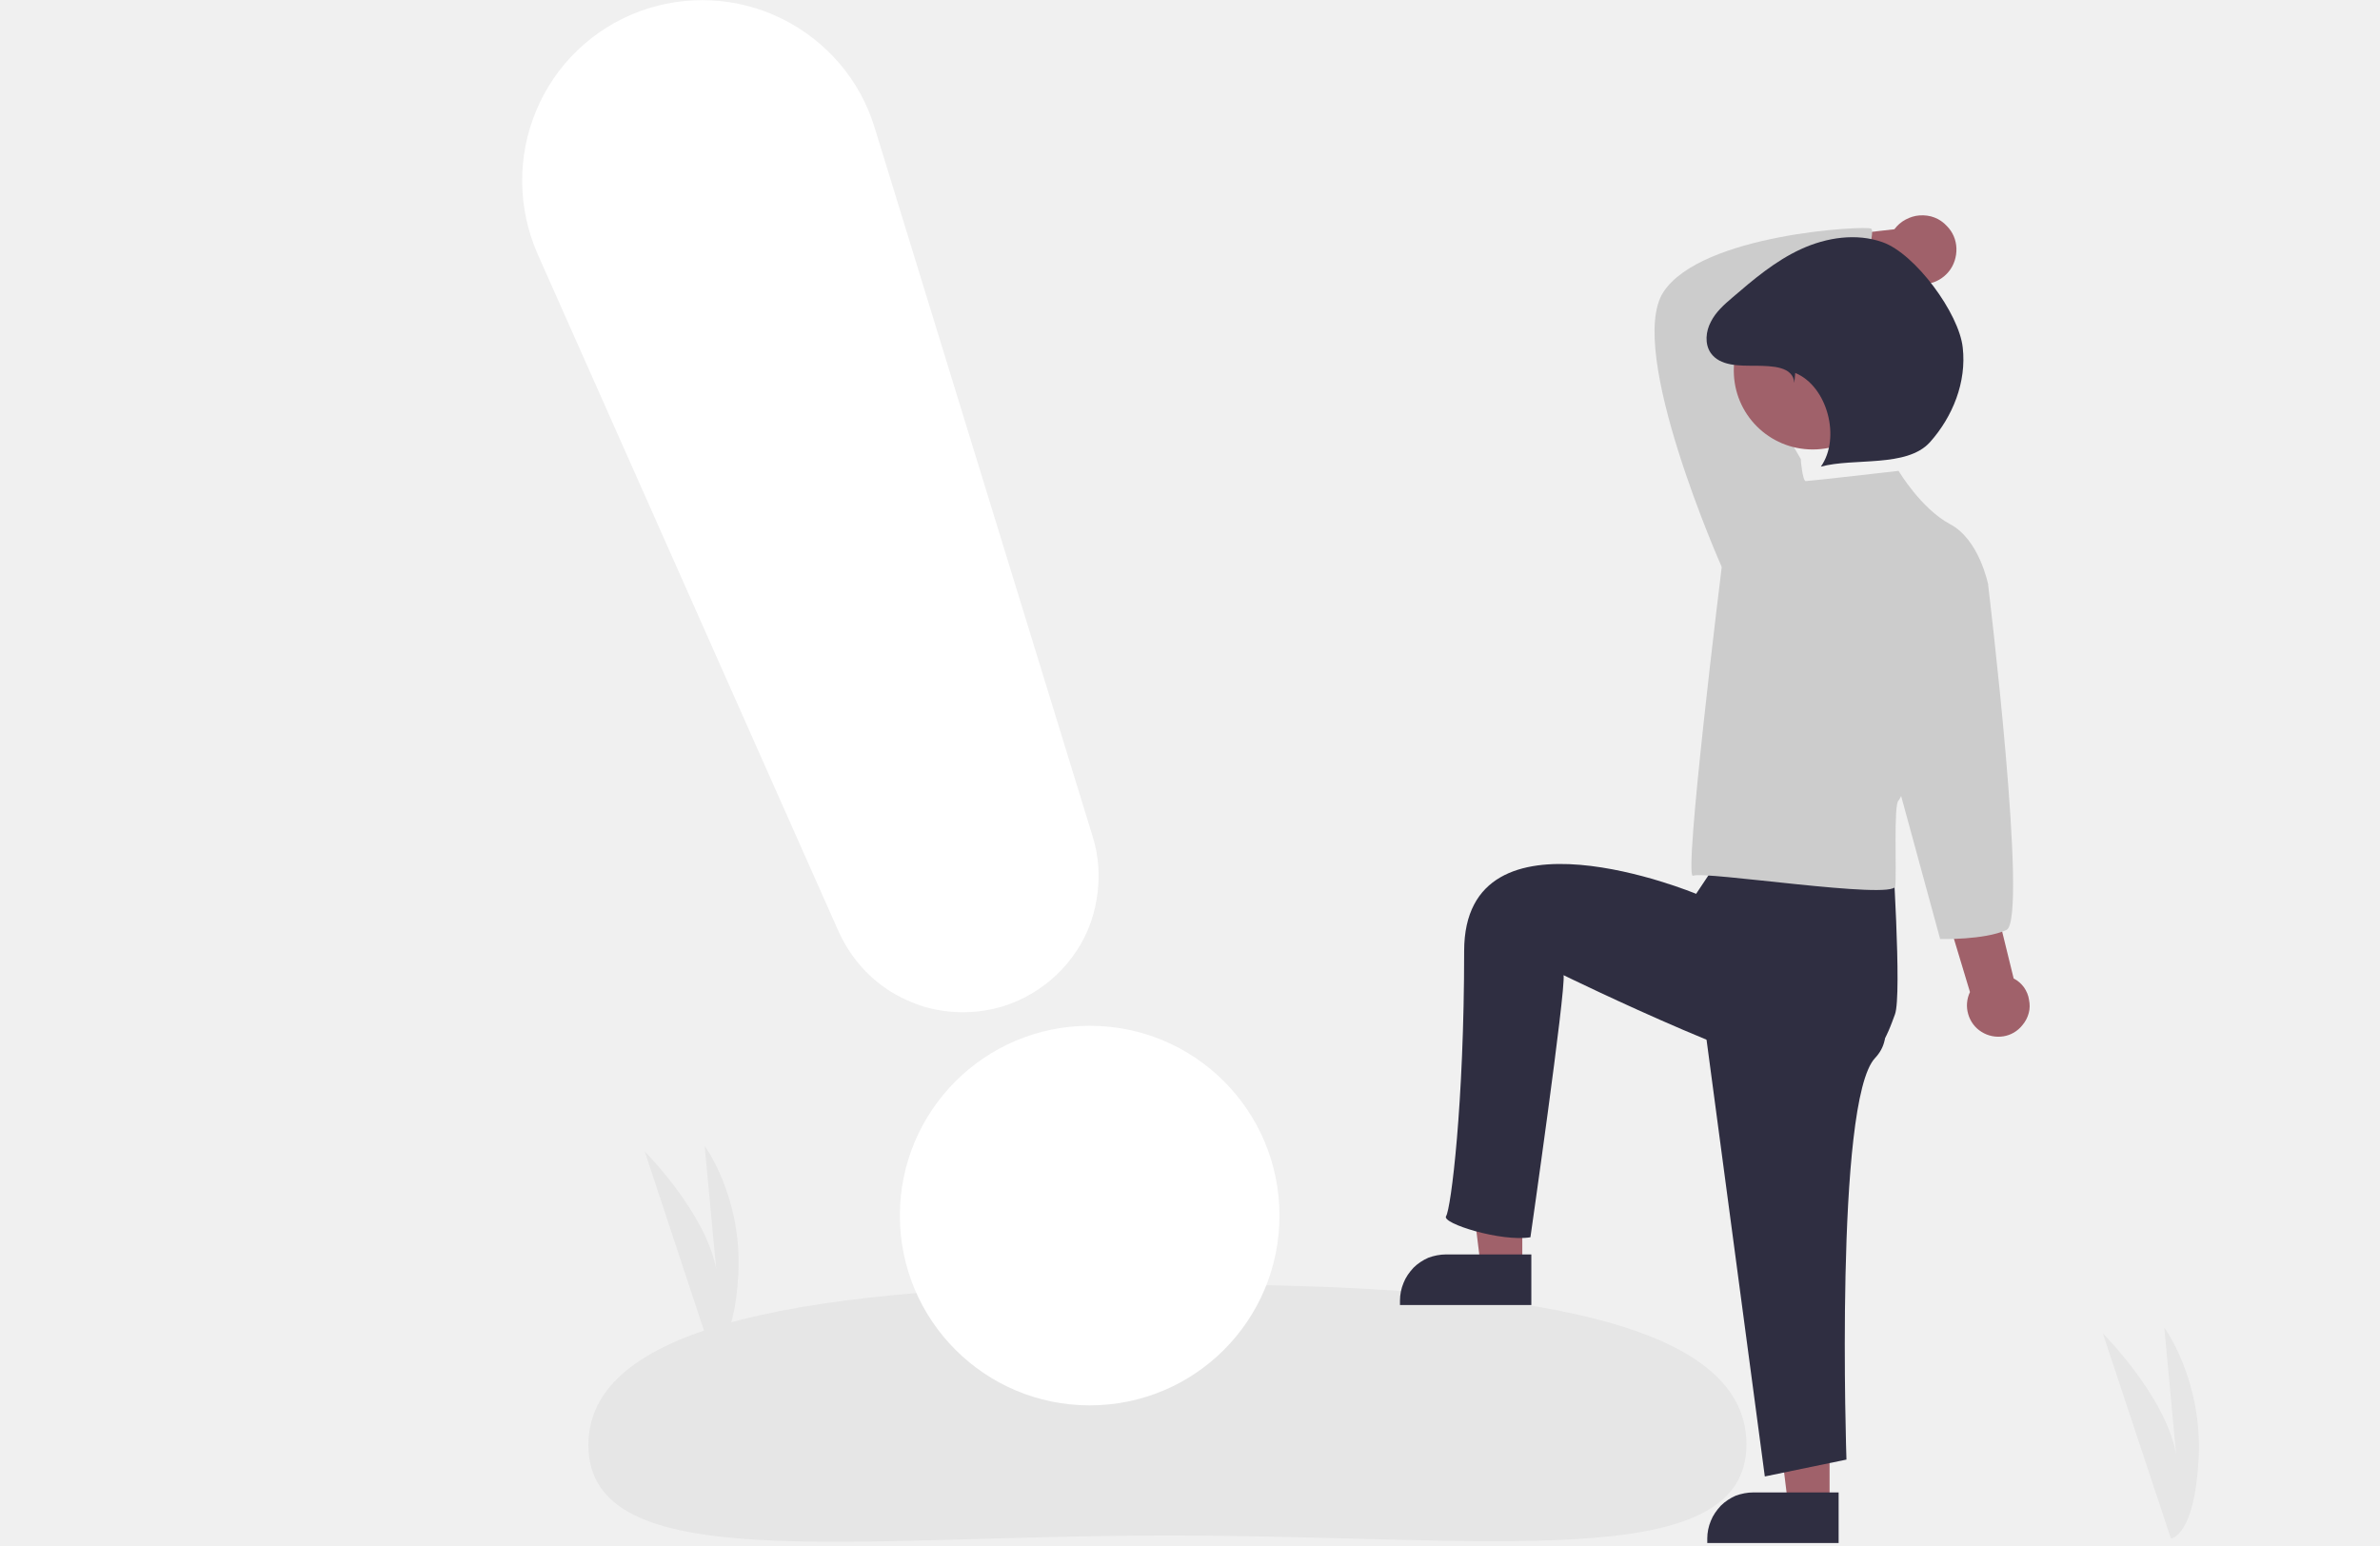
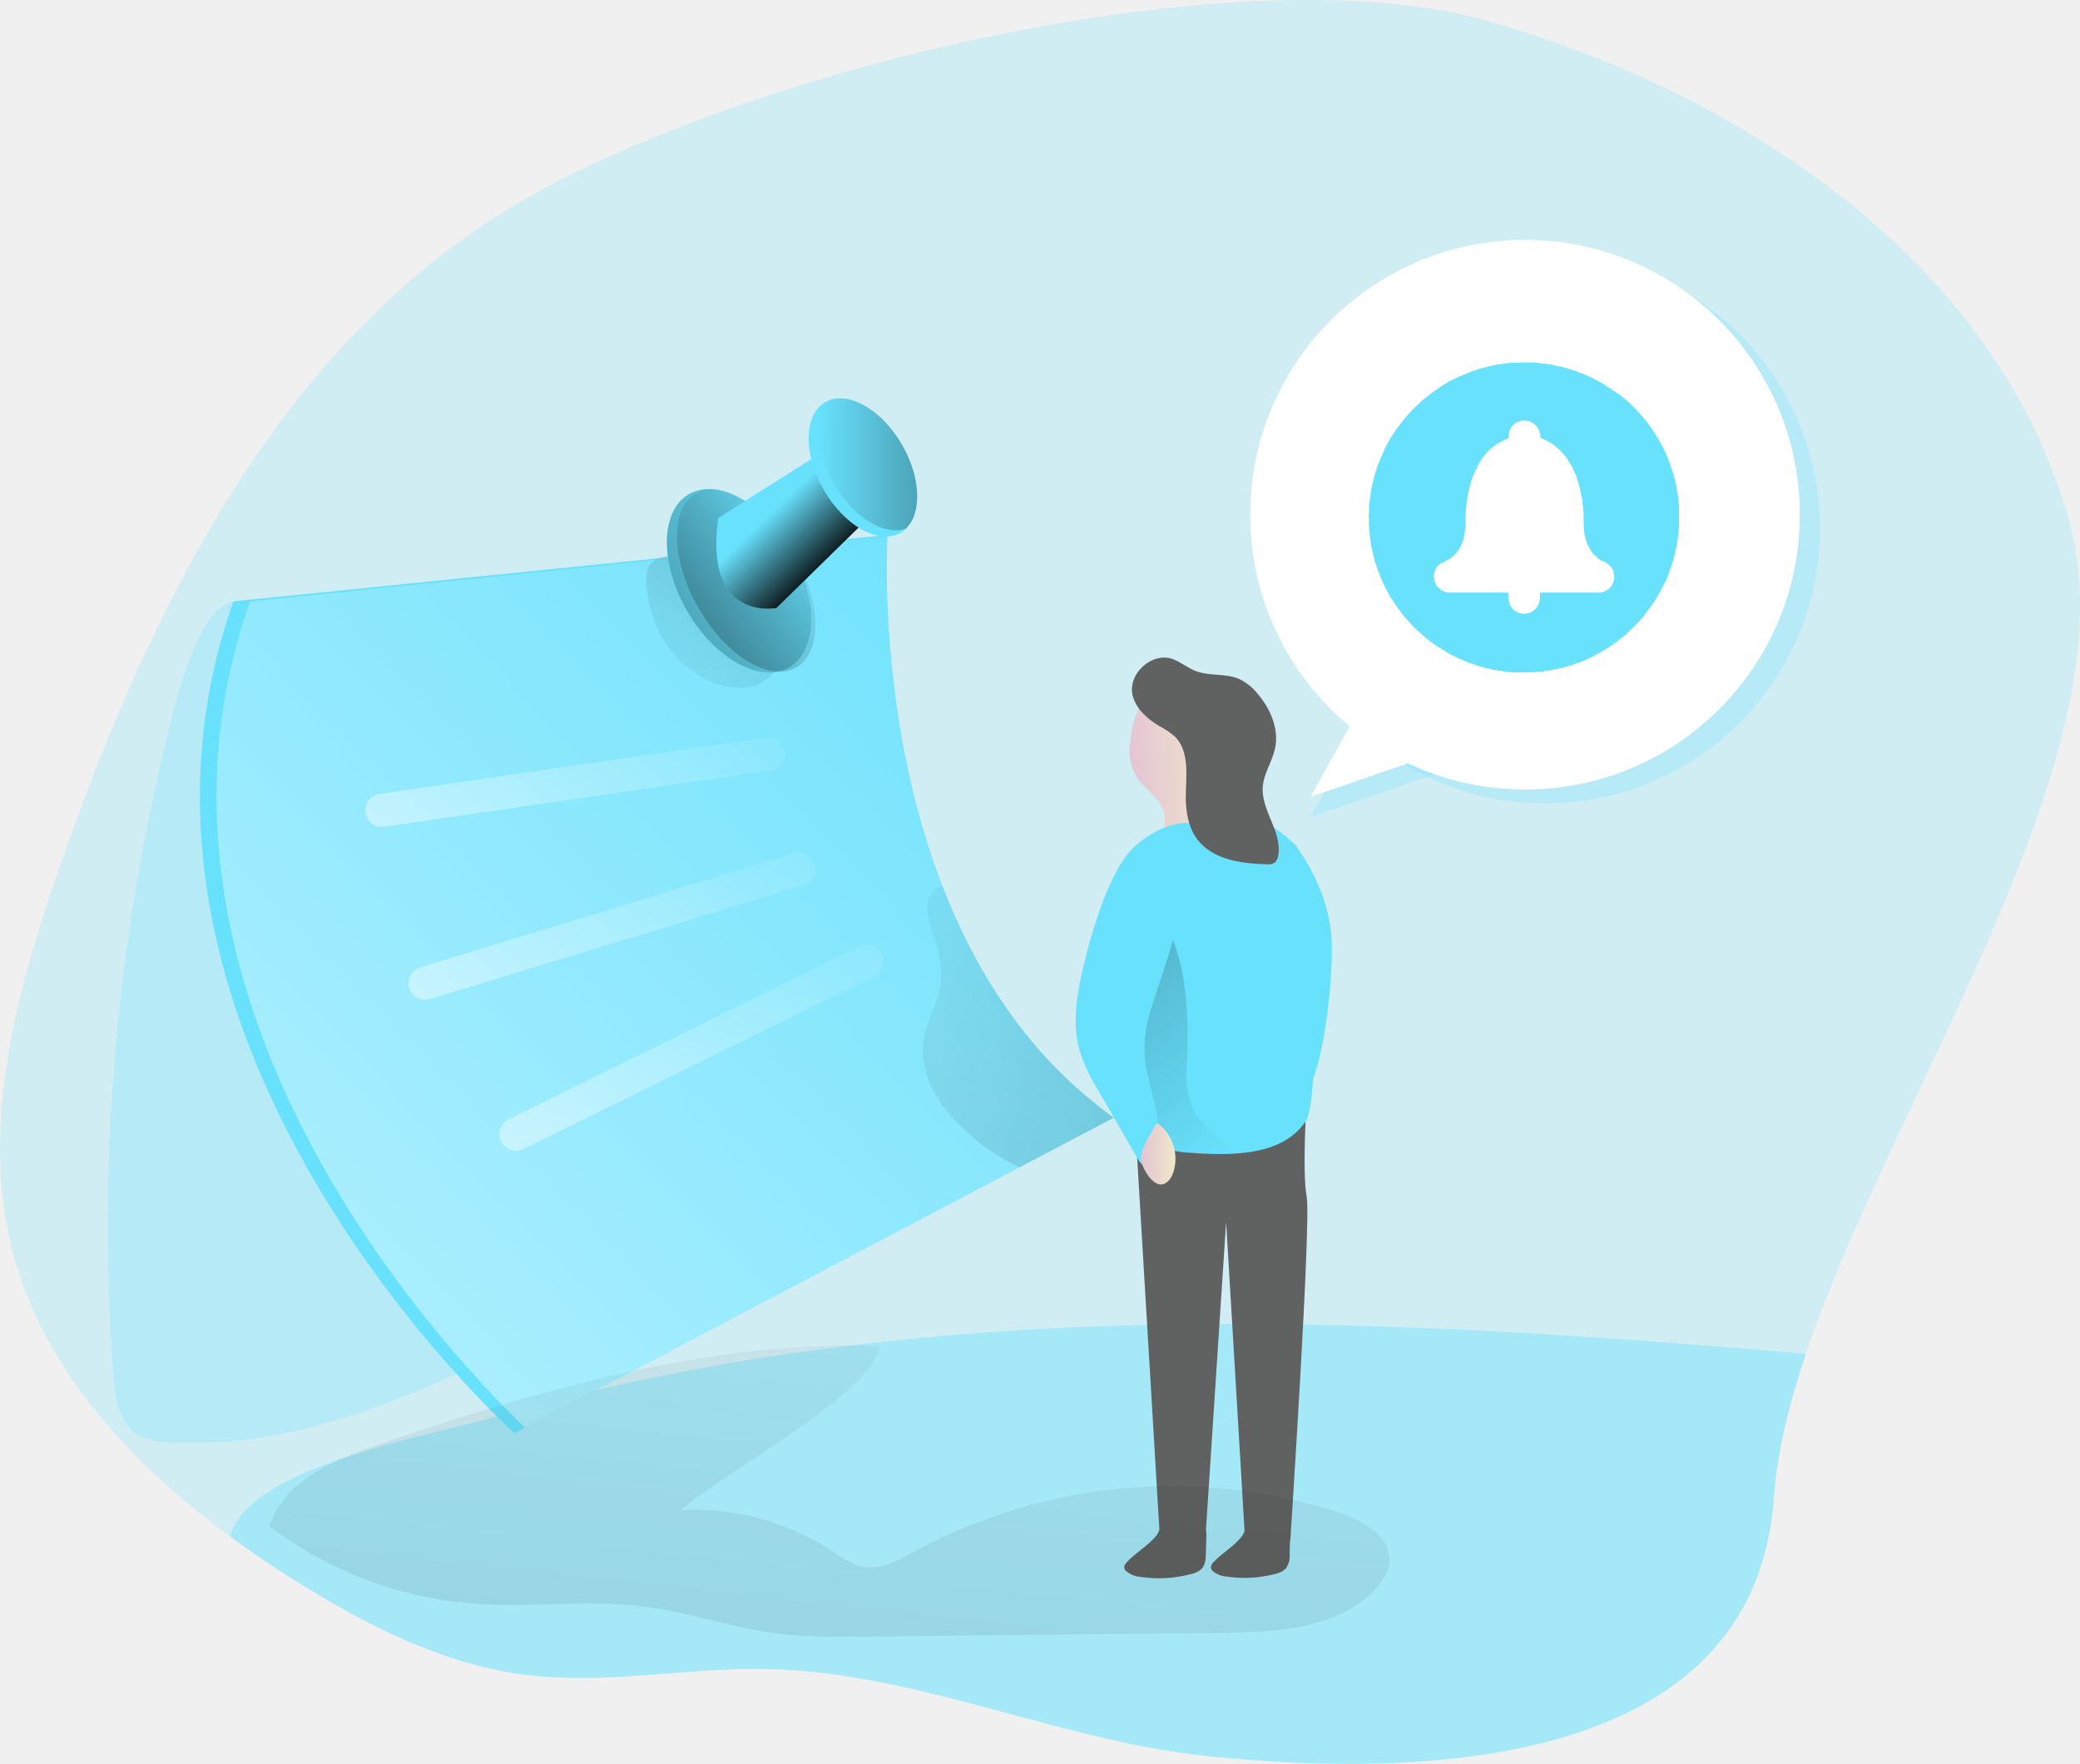
- <svg xmlns="http://www.w3.org/2000/svg" version="1.2" viewBox="0 0 790 513" width="790" height="513">
-   <style>
- 		.s0 { fill: #e6e6e6 } 
- 		.s1 { fill: #a0616a } 
- 		.s2 { fill: #2f2e41 } 
- 		.s3 { fill: #cccccc } 
- 		.s4 { fill: #ffffff } 
- 	</style>
-   <path id="Layer" class="s0" d="m720.6 510.7l-22.6-68.1c0 0 24.8 24.8 24.8 45.2l-4.4-47.1c0 0 12.7 17.2 11.4 43.3-1.3 26.1-9.2 26.7-9.2 26.7z" />
-   <path id="Layer" class="s0" d="m236 448.7l-22-66.5c0 0 24.2 24.3 24.2 44.1l-4.3-45.9c0 0 12.4 16.7 11.2 42.2-1.3 25.5-9.1 26.1-9.1 26.1z" />
-   <path id="Layer" class="s0" d="m579.7 479.4c0.1 43.7-86.6 30.2-192.8 30.3-106.1 0.1-191.5 13.7-191.6-30 0-43.7 86.7-53.3 192.8-53.4 106.2-0.1 191.6 9.3 191.6 53.1z" />
-   <path id="Layer" class="s1" d="m505.3 420.3h-13.8l-6.6-53.5h20.4v53.5z" />
-   <path id="Layer" class="s2" d="m480 416.4h28.3v16.8h-43.6v-1.5c0-2 0.4-4 1.2-5.9 0.7-1.8 1.9-3.5 3.3-5 1.4-1.4 3.1-2.5 4.9-3.3 1.9-0.7 3.9-1.1 5.9-1.1z" />
-   <path id="Layer" class="s1" d="m607.3 499.3h-13.8l-6.6-53.5h20.4v53.5z" />
-   <path id="Layer" class="s2" d="m582 495.4h28.3v16.8h-43.6v-1.5c0-2 0.4-4 1.2-5.9 0.7-1.8 1.9-3.5 3.3-5 1.4-1.4 3.1-2.5 4.9-3.3 1.9-0.7 3.9-1.1 5.9-1.1z" />
-   <path id="Layer" class="s1" d="m671.3 340.3c1-1.2 1.7-2.5 2.1-4 0.4-1.4 0.4-3 0.1-4.4-0.2-1.5-0.8-2.9-1.7-4.2-0.9-1.2-2-2.2-3.4-2.9l-32.2-131.3-20.6 8.8 38.3 127c-1.1 2.3-1.3 4.9-0.6 7.3 0.7 2.5 2.3 4.6 4.4 5.9 2.2 1.4 4.8 1.9 7.3 1.5 2.5-0.4 4.7-1.7 6.3-3.7z" />
-   <path id="Layer" class="s1" d="m646.2 75c-1.1-1.2-2.5-2.2-4.1-2.8-1.5-0.6-3.2-0.8-4.9-0.7-1.6 0.1-3.2 0.6-4.7 1.4-1.5 0.8-2.7 1.9-3.7 3.2l-49.9 5.7 7.6 19.3 45.4-8.5c2.3 1.5 5.2 2.1 7.9 1.6 2.8-0.4 5.3-1.9 7.1-4.1 1.7-2.1 2.6-4.9 2.5-7.7-0.1-2.8-1.2-5.4-3.2-7.4z" />
-   <path id="Layer" class="s2" d="m564 326.7l21.8 163.4 27.1-5.6c0 0-4-119 9.5-133.3 13.6-14.4-17.4-39.5-17.4-39.5z" />
-   <path id="Layer" class="s2" d="m573 281.7l-10 15c0 0-77-32-77 19 0 51-4.4 85.6-6 88-1.6 2.4 18.4 8.6 28 7 0 0 11.8-82.2 11-87 0 0 75.5 37 89.9 33.8 14.3-3.1 17.7-14.4 20.1-20.8 2.4-6.4-1-57-1-57l-47.8-14.6z" />
-   <path id="Layer" class="s3" d="m574.3 191.6l-2.8-3.4c0 0-31.9-71.8-19.4-91.2 12.6-19.4 67.3-22.2 69-21.1 1.7 1.1-4.1 16-0.1 22.8 0 0-42.4 9.2-45.2 10.3-2.9 1.2 21.9 43.3 21.9 43.3l-2.8 25.7z" />
-   <path id="Layer" class="s3" d="m630.2 156.3c0 0-29.6 3.4-30.8 3.4-1.1 0-1.7-7.4-1.7-7.4l-26.2 35.9c0 0-12.9 104.2-9.5 102.5 3.4-1.7 66.5 8.1 67.1 3.5 0.5-4.5-0.6-27.3 1.1-28.5 1.7-1.1 29.7-71.8 29.7-71.8 0 0-2.9-14.8-12.6-19.9-9.7-5.2-17.1-17.7-17.1-17.7z" />
-   <path id="Layer" class="s3" d="m650.7 184.2l9.2 9.7c0 0 13.5 111.4 6.1 114.8-7.4 3.4-22 3-22 3l-14.4-52.8z" />
-   <path id="Layer" class="s1" d="m601.7 149.2c-14.5 0-26.2-11.7-26.2-26.2 0-14.5 11.7-26.2 26.2-26.2 14.5 0 26.3 11.7 26.3 26.2 0 14.5-11.8 26.2-26.3 26.2z" />
-   <path id="Layer" class="s2" d="m595.6 127.1c-0.4-5.5-7.3-5.6-12.7-5.7-5.5 0-12 0.2-15.1-4.3-2-3-1.6-7.1 0.1-10.3 1.6-3.2 4.4-5.7 7.1-8 7.1-6.1 14.3-12.2 22.8-16.1 8.5-3.9 18.4-5.4 27.1-2.3 10.8 3.8 25.4 23.6 26.6 35 1.3 11.4-3.3 22.9-10.9 31.4-7.7 8.5-25.2 5.1-36.2 8.1 6.7-9.5 2.2-26.7-8.5-31.1z" />
-   <path id="Layer" class="s4" d="m361.7 466.5c-34.8 0-63-28.2-63-63 0-34.8 28.2-63 63-63 34.9 0 63 28.2 63 63 0 34.8-28.1 63-63 63z" />
-   <path id="Layer" class="s4" d="m319.7 336c-4.4 0-8.7-0.6-12.9-1.8-4.1-1.3-8.1-3.1-11.7-5.4-3.7-2.4-7-5.3-9.8-8.6-2.8-3.3-5.1-7-6.9-10.9l-100-225.1c-6.6-15.1-6.8-32.3-0.4-47.5 6.3-15.2 18.7-27.1 34.2-32.9 15.4-5.7 32.5-4.9 47.3 2.4 14.8 7.3 26 20.3 30.8 36.1l72.4 235.4c2.1 6.7 2.5 13.9 1.3 20.8-1.1 7-3.9 13.6-8.1 19.2-4.2 5.7-9.7 10.3-16 13.5-6.2 3.2-13.2 4.8-20.2 4.8z" />
+ <svg xmlns="http://www.w3.org/2000/svg" xmlns:xlink="http://www.w3.org/1999/xlink" id="Layer_1" data-name="Layer 1" viewBox="0 0 564.02 478.2" data-imageid="under-constructions-6" imageName="Reminder Note" class="illustrations_image" style="width: 229px;">
+   <defs>
+     <linearGradient id="linear-gradient" x1="294.38" y1="146.36" x2="-195.04" y2="626.44" gradientUnits="userSpaceOnUse">
+       <stop offset="0" stop-color="#fff" stop-opacity="0" />
+       <stop offset="0.23" stop-color="#fff" stop-opacity="0.23" />
+       <stop offset="0.95" stop-color="#fff" />
+     </linearGradient>
+     <linearGradient id="linear-gradient-2" x1="175.88" y1="216.89" x2="241.9" y2="113.37" gradientUnits="userSpaceOnUse">
+       <stop offset="0" stop-color="#010101" stop-opacity="0" />
+       <stop offset="0.95" stop-color="#010101" />
+     </linearGradient>
+     <linearGradient id="linear-gradient-3" x1="225.45" y1="162.47" x2="70.75" y2="252.48" gradientTransform="translate(114.93 -78.09) rotate(30)" xlink:href="#linear-gradient-2" />
+     <linearGradient id="linear-gradient-4" x1="218.69" y1="159.8" x2="89.67" y2="292.82" gradientTransform="translate(114.68 -78.77) rotate(30)" xlink:href="#linear-gradient-2" />
+     <linearGradient id="linear-gradient-5" x1="211.3" y1="157.57" x2="227.63" y2="174.57" xlink:href="#linear-gradient-2" />
+     <linearGradient id="linear-gradient-6" x1="309.36" y1="225.18" x2="333.27" y2="223.14" gradientUnits="userSpaceOnUse">
+       <stop offset="0" stop-color="#e4c5d5" />
+       <stop offset="0.42" stop-color="#e9d3cf" />
+       <stop offset="1" stop-color="#efe8ca" />
+     </linearGradient>
+     <linearGradient id="linear-gradient-7" x1="341.52" y1="325.9" x2="286.54" y2="264.08" xlink:href="#linear-gradient-2" />
+     <linearGradient id="linear-gradient-8" x1="224.79" y1="143.83" x2="251.51" y2="143.83" xlink:href="#linear-gradient-2" />
+     <linearGradient id="linear-gradient-9" x1="235.9" y1="199" x2="62.8" y2="368.81" gradientTransform="translate(-34.68 -10.61)" xlink:href="#linear-gradient" />
+     <linearGradient id="linear-gradient-10" x1="269.39" y1="255.67" x2="96.29" y2="425.48" gradientTransform="translate(-58.17 -28.28)" xlink:href="#linear-gradient" />
+     <linearGradient id="linear-gradient-11" x1="303.84" y1="317.12" x2="130.73" y2="486.92" gradientTransform="translate(-71.11 -56.72)" xlink:href="#linear-gradient" />
+     <linearGradient id="linear-gradient-12" x1="312.21" y1="330.86" x2="321.55" y2="330.86" xlink:href="#linear-gradient-6" />
+     <linearGradient id="linear-gradient-13" x1="212.19" y1="270.42" x2="430.22" y2="370.43" xlink:href="#linear-gradient-2" />
+     <linearGradient id="linear-gradient-14" x1="242.95" y1="299.2" x2="178.94" y2="875.3" xlink:href="#linear-gradient-2" />
+   </defs>
+   <path d="M492.47,385c-4.65,13.82-7.81,26.89-8.66,39-5.16,73.31-94.6,76.16-153.29,70.12-40.63-4.19-79.14-22.88-120-23.66-21.66-.39-43.37,4.26-64.86,1.63-22.45-2.77-43.16-13.32-62.34-25.29-6.15-3.83-12.22-7.92-18.12-12.25C38.07,414.61,14.44,389.18,6.17,357-2.64,322.79,7.3,286.7,18.88,253.3,42.76,184.39,77.11,114.27,139,75.62c60.42-37.72,198.71-71.47,267.2-52C475.78,43.47,544.3,89.26,563.84,159,581.39,221.58,516.81,312.88,492.47,385Z" transform="translate(-2.8 -17.94)" fill="#68e1fd" opacity="0.24" style="isolation:isolate" class="target-color" />
+   <path d="M492.47,385c-4.65,13.82-7.81,26.89-8.66,39-5.16,73.31-94.6,76.16-153.29,70.12-40.63-4.19-79.14-22.88-120-23.66-21.66-.39-43.37,4.26-64.86,1.63-22.45-2.77-43.16-13.32-62.34-25.29-6.15-3.83-12.22-7.92-18.12-12.25a16.42,16.42,0,0,1,1.42-3.38c9.13-16.34,52.54-23.94,69.2-28.77,48.95-14.28,99.78-21.53,150.62-24.19C355.14,374.58,423.88,379.16,492.47,385Z" transform="translate(-2.8 -17.94)" fill="#68e1fd" opacity="0.42" style="isolation:isolate" class="target-color" />
+   <path d="M49.65,211.64A555.28,555.28,0,0,0,33.57,391.1c.43,5.83,1.41,12.46,6.29,15.69,2.63,1.73,5.91,2.1,9.06,2.27,36.26,2,70.64-14.65,103.13-30.88Q122,323.24,96.36,266c-8.36-18.7,12-64.62,4.41-83.64-1.83-4.57-27.6-2.38-34.69-1.35C56.76,182.35,50.76,207.34,49.65,211.64Z" transform="translate(-2.8 -17.94)" fill="#68e1fd" opacity="0.24" style="isolation:isolate" class="target-color" />
+   <path d="M304.8,321,145.16,405l-2.88,1.53S23.92,300.53,66.08,181l177.37-18a4.26,4.26,0,0,1,0,.46c-.39,7.57-4.47,106.22,57.12,154.35Q302.62,319.48,304.8,321Z" transform="translate(-2.8 -17.94)" fill="#68e1fd" class="target-color" />
+   <path d="M304.8,321l-25.58,13.46L145.16,405c-14-13.25-113.82-112.82-74.57-224l172.82-17.52c-.25,5.05-2.16,50.66,14.92,94.78,8.49,21.95,21.71,43.55,42.2,59.57Q302.62,319.48,304.8,321Z" transform="translate(-2.8 -17.94)" fill="url(#linear-gradient)" />
+   <path d="M195,202.49a18.84,18.84,0,0,0,9.82,1.88,11.28,11.28,0,0,0,8.39-5,4.75,4.75,0,0,0,.8-3.08,6,6,0,0,0-.68-1.81c-4-7.77-9.81-14.41-15.87-20.69a18.63,18.63,0,0,0-5.62-4.43c-3.16-1.37-10.27-1.48-12.68,1.56-2.09,2.65-.79,8.64-.1,11.58C181,191.05,186.89,198.81,195,202.49Z" transform="translate(-2.8 -17.94)" opacity="0.26" fill="url(#linear-gradient-2)" />
+   <ellipse cx="203.19" cy="175.42" rx="16.28" ry="27.13" transform="translate(-63.28 107.15) rotate(-30)" fill="#68e1fd" class="target-color" />
+   <ellipse cx="203.19" cy="175.42" rx="16.28" ry="27.13" transform="translate(-63.28 107.15) rotate(-30)" fill="url(#linear-gradient-3)" />
+   <ellipse cx="204.32" cy="174.61" rx="14.89" ry="27.13" transform="matrix(0.87, -0.5, 0.5, 0.87, -62.73, 107.61)" fill="url(#linear-gradient-4)" />
+   <path d="M197.58,158.37l28.1-17.78,13.19,17.2-25.52,25S193.56,186.75,197.58,158.37Z" transform="translate(-2.8 -17.94)" fill="#68e1fd" class="target-color" />
+   <path d="M197.58,158.37l28.1-17.78,13.19,17.2-25.52,25S193.56,186.75,197.58,158.37Z" transform="translate(-2.8 -17.94)" fill="url(#linear-gradient-5)" />
+   <path d="M248.39,161.32a6.65,6.65,0,0,1-1.39,1.06c-5.86,3.38-15.17-1.81-20.82-11.58s-5.47-20.42.39-23.83a6.29,6.29,0,0,1,1.32-.61c5.86-2,14.28,3.13,19.5,12.19C252.54,147.46,252.86,157.13,248.39,161.32Z" transform="translate(-2.8 -17.94)" fill="#68e1fd" class="target-color" />
+   <path d="M363.82,271.77c.69,9.56-1.57,30.38-5.17,39.27-2.28,5.6-5.4,7.73-7.67,13.33-1.83-18.41-.7-45.08,2-63.38.65-4.41.16-9.56,1.19-13.73C359.22,254,363.21,263.3,363.82,271.77Z" transform="translate(-2.8 -17.94)" fill="#68e1fd" class="target-color" />
+   <path d="M310.45,320.05l6.79,113.62,12.39,1.82,5.65-86.27,5.13,86.07,12.27.39s5.71-86.93,4.44-93.3,0-26.67,0-26.67Z" transform="translate(-2.8 -17.94)" fill="#606161" />
+   <path d="M356.8,322.06c-6.11,8.91-18.68,9.2-29.34,8.59-3.66-.21-7.5-.46-10.73-2.31-8.1-4.68-9.09-9.87-8.24-19.32-3-28.31-1.46-58.51,2.63-62.06a26,26,0,0,1,7.42-4.62,17.22,17.22,0,0,1,7.25-1.35,26.07,26.07,0,0,0,3.73-.17c5.33-.54,10.83-2.1,15.63-.15,3.34,1.35,6.14,3.84,8.84,6.29C358.26,250.76,361.6,315.06,356.8,322.06Z" transform="translate(-2.8 -17.94)" fill="#68e1fd" class="target-color" />
+   <path d="M329.52,240.82a26.07,26.07,0,0,1-3.73.17,17.22,17.22,0,0,0-7.25,1.35,13.16,13.16,0,0,0,0-3.76c-.78-4.05-5.11-6.32-7.42-9.77a14.2,14.2,0,0,1-1.88-9.52c.74-6.71,2.41-14.49,10.94-12.36,6.89,1.7,11.86,8.38,13,15.42C334.14,228.67,332.43,235.1,329.52,240.82Z" transform="translate(-2.8 -17.94)" fill="url(#linear-gradient-6)" />
+   <path d="M310,206.78c1,3.47,3.89,6.06,7,7.92a22.86,22.86,0,0,1,4.34,2.91c4.08,4,3.08,10.62,3,16.33,0,4.05.66,8.28,3.08,11.53,4.15,5.55,11.94,6.63,18.86,6.81a3.35,3.35,0,0,0,2.15-.43,2.84,2.84,0,0,0,.93-1.74c1.36-6.37-4.63-12.33-4.15-18.83.28-3.67,2.6-6.88,3.35-10.49,1.1-5.23-1.26-10.67-4.73-14.73a14.19,14.19,0,0,0-5.18-4.09c-3.62-1.52-7.88-.67-11.55-2.06-2.14-.81-3.94-2.32-6.05-3.18C315.23,194.39,308.29,200.82,310,206.78Z" transform="translate(-2.8 -17.94)" fill="#606161" />
+   <path d="M319.56,270.53s-5.78,12.3-15.26,19.5c0,0,.94,36.39,15.94,39.39,0,0,7.07,3.12,19.82.87,0,0-16.5-5-15.5-21.75C326.31,279.2,319.56,270.53,319.56,270.53Z" transform="translate(-2.8 -17.94)" opacity="0.26" fill="url(#linear-gradient-7)" />
+   <path d="M308.34,441.53a2,2,0,0,0-.7,1.44,1.7,1.7,0,0,0,.57,1,6.87,6.87,0,0,0,3.86,1.53,33.84,33.84,0,0,0,13.66-.76,5.76,5.76,0,0,0,3-1.52c.94-1.08,1-2.64,1.07-4.07l.13-4.94a2.69,2.69,0,0,0-.13-1.13c-.37-.9-1.53-1.13-2.5-1.2a66.11,66.11,0,0,0-7-.13c-.83,0-1.9-.12-2.56.41s-.89,1.55-1.33,2.1C314.08,437.11,310.79,438.87,308.34,441.53Z" transform="translate(-2.8 -17.94)" fill="#606161" />
+   <path d="M331.82,441.55a1.92,1.92,0,0,0-.67,1.39,1.6,1.6,0,0,0,.55,1,6.55,6.55,0,0,0,3.72,1.47,32.7,32.7,0,0,0,13.21-.73,5.54,5.54,0,0,0,2.87-1.47,6.07,6.07,0,0,0,1-3.92l.13-4.78a2.5,2.5,0,0,0-.13-1.09c-.36-.88-1.48-1.09-2.42-1.16a61.69,61.69,0,0,0-6.8-.13c-.8,0-1.83-.11-2.47.4s-.86,1.49-1.29,2C337.37,437.28,334.18,439,331.82,441.55Z" transform="translate(-2.8 -17.94)" fill="#606161" />
+   <path d="M297.39,276.69c-2.15,8.66-4.29,17.82-1.77,26.38a50.44,50.44,0,0,0,5.14,10.77l10.62,18.39a3.9,3.9,0,0,0,1.08,1.36,2.72,2.72,0,0,0,3.57-1,7.5,7.5,0,0,0,.94-3.95c.66-14.27-5.83-18.81-3.17-32.85,1-5.47,7.1-20.73,7.68-26.27s2.5-16.33-1-20.65C308.86,234.57,299.12,269.73,297.39,276.69Z" transform="translate(-2.8 -17.94)" fill="#68e1fd" class="target-color" />
+   <g opacity="0.26">
+     <path d="M248.39,161.32c-5.87,2-14.25-3.16-19.47-12.19s-5.47-18.54-1-22.77c5.86-2,14.28,3.13,19.5,12.19C252.54,147.46,252.86,157.13,248.39,161.32Z" transform="translate(-2.8 -17.94)" fill="url(#linear-gradient-8)" />
+   </g>
+   <rect x="101.27" y="225.52" width="115.02" height="9" rx="4.5" transform="translate(-34.33 7.38) rotate(-8.3)" fill="url(#linear-gradient-9)" />
+   <rect x="111.27" y="264.53" width="115.02" height="9" rx="4.5" transform="translate(-73.99 43.05) rotate(-16.97)" fill="url(#linear-gradient-10)" />
+   <rect x="132.77" y="297.53" width="115.02" height="9" rx="4.5" transform="translate(-116.64 97.16) rotate(-26.21)" fill="url(#linear-gradient-11)" />
+   <path d="M317.67,339.1c1.57-.07,2.66-1.59,3.21-3.06a12,12,0,0,0-3.7-13.18,1,1,0,0,0-.55-.26c-.34,0-.55.35-.7.65-1.34,2.7-4.26,6.51-3.63,9.65C312.72,335,315.23,339.21,317.67,339.1Z" transform="translate(-2.8 -17.94)" fill="url(#linear-gradient-12)" />
+   <path d="M304.8,321l-25.58,13.46a59.2,59.2,0,0,1-18.69-14.07c-5.32-5.93-8.77-14.13-7-21.95.89-4.05,3.13-7.74,4-11.79,1.07-5,.08-10.16-1.59-15-1.46-4.23-3.09-9.73.42-12.5a4.49,4.49,0,0,1,2-1c8.49,21.95,21.71,43.55,42.2,59.57Q302.62,319.48,304.8,321Z" transform="translate(-2.8 -17.94)" opacity="0.26" fill="url(#linear-gradient-13)" />
+   <polygon points="370.35 194.57 355.35 221.58 392.02 208.91 370.35 194.57" fill="#68e1fd" opacity="0.24" style="isolation:isolate" class="target-color" />
+   <circle cx="419.03" cy="143.32" r="74.51" fill="#68e1fd" opacity="0.24" style="isolation:isolate" class="target-color" />
+   <circle cx="413.53" cy="139.56" r="74.51" fill="#fff" />
+   <path d="M455.48,143.26a12.89,12.89,0,0,0,.82,2.33.73.73,0,0,0,.17.58l.61,2.32a1.07,1.07,0,0,0,.2.78l.44,2.7a.74.74,0,0,0,.13.61l.25,2.89,0,.8,0,2.89v.8l-.27,3.48a2.19,2.19,0,0,0-.15,1l-.65,3.5-.35,1.36-1.41,4.27-.73,1.75a69.07,69.07,0,0,1-3.43,6.19l-3.06,4.08q-2.22,2.4-4.62,4.62l-4.08,3.06a64.42,64.42,0,0,1-6.19,3.43l-1.75.73-4.27,1.42-1.37.34-3.49.65a2.2,2.2,0,0,0-1,.16l-3.48.26-.8,0-2.9,0-.79,0-2.71-.23a1.15,1.15,0,0,0-.79-.15l-2.7-.45a1.07,1.07,0,0,0-.78-.19l-2.32-.61a.82.82,0,0,0-.58-.18,10.21,10.21,0,0,0-2.16-.74l-.78-.34-2.12-.88-.59-.3-1.7-.84-.83-.5-1.49-.86a2,2,0,0,0-.84-.54l-1.47-1c-.28-.2-.56-.4-.83-.61l-1.4-1.1a2,2,0,0,0-.74-.64l-1.42-1.29a.83.83,0,0,0-.48-.44l-1.45-1.51-.55-.61-1.16-1.35-.6-.77-1.16-1.56a2.21,2.21,0,0,0-.57-.81,6.58,6.58,0,0,0-1-1.52l-.36-.59-1.13-2.08-.24-.44-.81-1.74a1.33,1.33,0,0,0-.37-.78,10.25,10.25,0,0,0-.81-2.14l-.25-.8-.68-2.12a1.18,1.18,0,0,0-.22-.77,13.61,13.61,0,0,0-.56-2.53l-.11-.8-.33-2.3a2.45,2.45,0,0,0-.15-1.17l-.1-2.71a1.86,1.86,0,0,0-.06-1,19.92,19.92,0,0,0,.13-3.09l.07-1c.15-1,.31-2.08.46-3.13.08-.44.15-.88.23-1.33l1-3.88a4,4,0,0,0,.43-1.35c.72-1.69,1.43-3.38,2.15-5.06l1.14-2.14a45.21,45.21,0,0,1,9.61-11.34,61.37,61.37,0,0,1,5.92-4.19l2.13-1.14,5.06-2.15a3.61,3.61,0,0,0,1.36-.43l3.88-1,1.33-.22,3.13-.47,1-.07a20,20,0,0,0,3.09-.13,1.85,1.85,0,0,0,1,.06l2.9.1a1.66,1.66,0,0,0,1,.15l2.3.33,1,.17a13.58,13.58,0,0,0,2.36.5,1.16,1.16,0,0,0,.77.22l2.11.68.81.25a11,11,0,0,0,2.13.81,1.45,1.45,0,0,0,.79.37l1.73.8c.1.18.28.2.45.25l2.08,1.13.59.36a7.17,7.17,0,0,0,1.52,1l.81.57L442,125l.77.6,1.35,1.16.61.55,1.51,1.45.44.48,1.3,1.42a1.88,1.88,0,0,0,.63.74l1.11,1.4.6.82,1.12,1.65a1.43,1.43,0,0,0,.44.67l.86,1.49.5.83.84,1.7.31.6.87,2.12Zm-43.45-8a1.75,1.75,0,0,0-.16,1.17c0,.42-.38.43-.61.61a14.72,14.72,0,0,0-8.17,8.13,17.08,17.08,0,0,0-1.68,4.45,3.72,3.72,0,0,0-.29,1.36,16,16,0,0,0-.65,3.7,1.92,1.92,0,0,0-.07,1,13.43,13.43,0,0,0-.19,3.1v1l-.27,3.11-.32,1.36c-.1.23-.2.47-.29.71a8.6,8.6,0,0,1-5.08,5.36,4.19,4.19,0,0,0-2.57,4.61,1.6,1.6,0,0,0,.32,1,2.94,2.94,0,0,0,1.36,1.78.8.8,0,0,0,.59.38,3.57,3.57,0,0,0,2.53.51h12.45l2.9.05,0,.57a4.14,4.14,0,0,0,.36,2.52.79.79,0,0,0,.31.6,3.14,3.14,0,0,0,1.81,1.58,1.26,1.26,0,0,0,.79.31,4.2,4.2,0,0,0,4.53-1.78,5.34,5.34,0,0,0,.68-3.62l.23-.23h15.55a4.23,4.23,0,0,0,4.43-4.43,1,1,0,0,0-.13-.8,2.9,2.9,0,0,0-1-1.93A.78.78,0,0,0,439,171a5.81,5.81,0,0,0-2.06-1.11l-.59-.39L435,168.29l-.61-.74-1-1.76-.28-.62-.61-2.13-.15-1-.14-2.69,0-1a16.36,16.36,0,0,0-.15-2.71,1.64,1.64,0,0,0-.14-1,8.11,8.11,0,0,0-.38-2.54l-.13-.79a10.08,10.08,0,0,0-.52-2.1,2,2,0,0,0-.34-1,6.25,6.25,0,0,0-.8-2.13,1.37,1.37,0,0,0-.36-.81,5.57,5.57,0,0,0-.93-1.75,1.45,1.45,0,0,0-.46-.73,5.61,5.61,0,0,0-1.16-1.57,1.48,1.48,0,0,0-.56-.63,5,5,0,0,0-1.36-1.32.86.86,0,0,0-.53-.42,5,5,0,0,0-1.75-1.16,2.29,2.29,0,0,0-1-.53c-.35-.39-1.21-.16-1.2-1a.94.94,0,0,0-.13-.78,2.87,2.87,0,0,0-1-1.95,1.76,1.76,0,0,0-.81-.72,3.08,3.08,0,0,0-2.12-.67,2,2,0,0,0-1.37.13A3.86,3.86,0,0,0,412,135.28Z" transform="translate(-2.8 -17.94)" fill="#68e1fd" class="target-color" />
+   <polygon points="370.35 189.07 355.35 216.08 392.02 203.41 370.35 189.07" fill="#fff" />
+   <path d="M187.42,427.36a67.81,67.81,0,0,1,40.51,10.83c2.94,1.91,5.87,4.11,9.33,4.63,4.77.71,9.32-1.91,13.54-4.23A146.81,146.81,0,0,1,366,428.07c6.5,2.14,14,6.52,13.51,13.34-.22,2.88-1.94,5.44-3.93,7.53-10.22,10.71-26.74,11.57-41.54,11.72l-96,1c-8.74.09-17.52.18-26.17-1.05-11.42-1.62-22.43-5.51-33.86-7-15.51-2.06-31.29.3-46.89-.87A104.72,104.72,0,0,1,75.9,431.79c3.56-11.71,16.38-17.58,27.95-21.6,42-14.62,92.55-29.25,137.44-27.27C240,395.48,198.05,417.75,187.42,427.36Z" transform="translate(-2.8 -17.94)" opacity="0.26" fill="url(#linear-gradient-14)" />
</svg>
